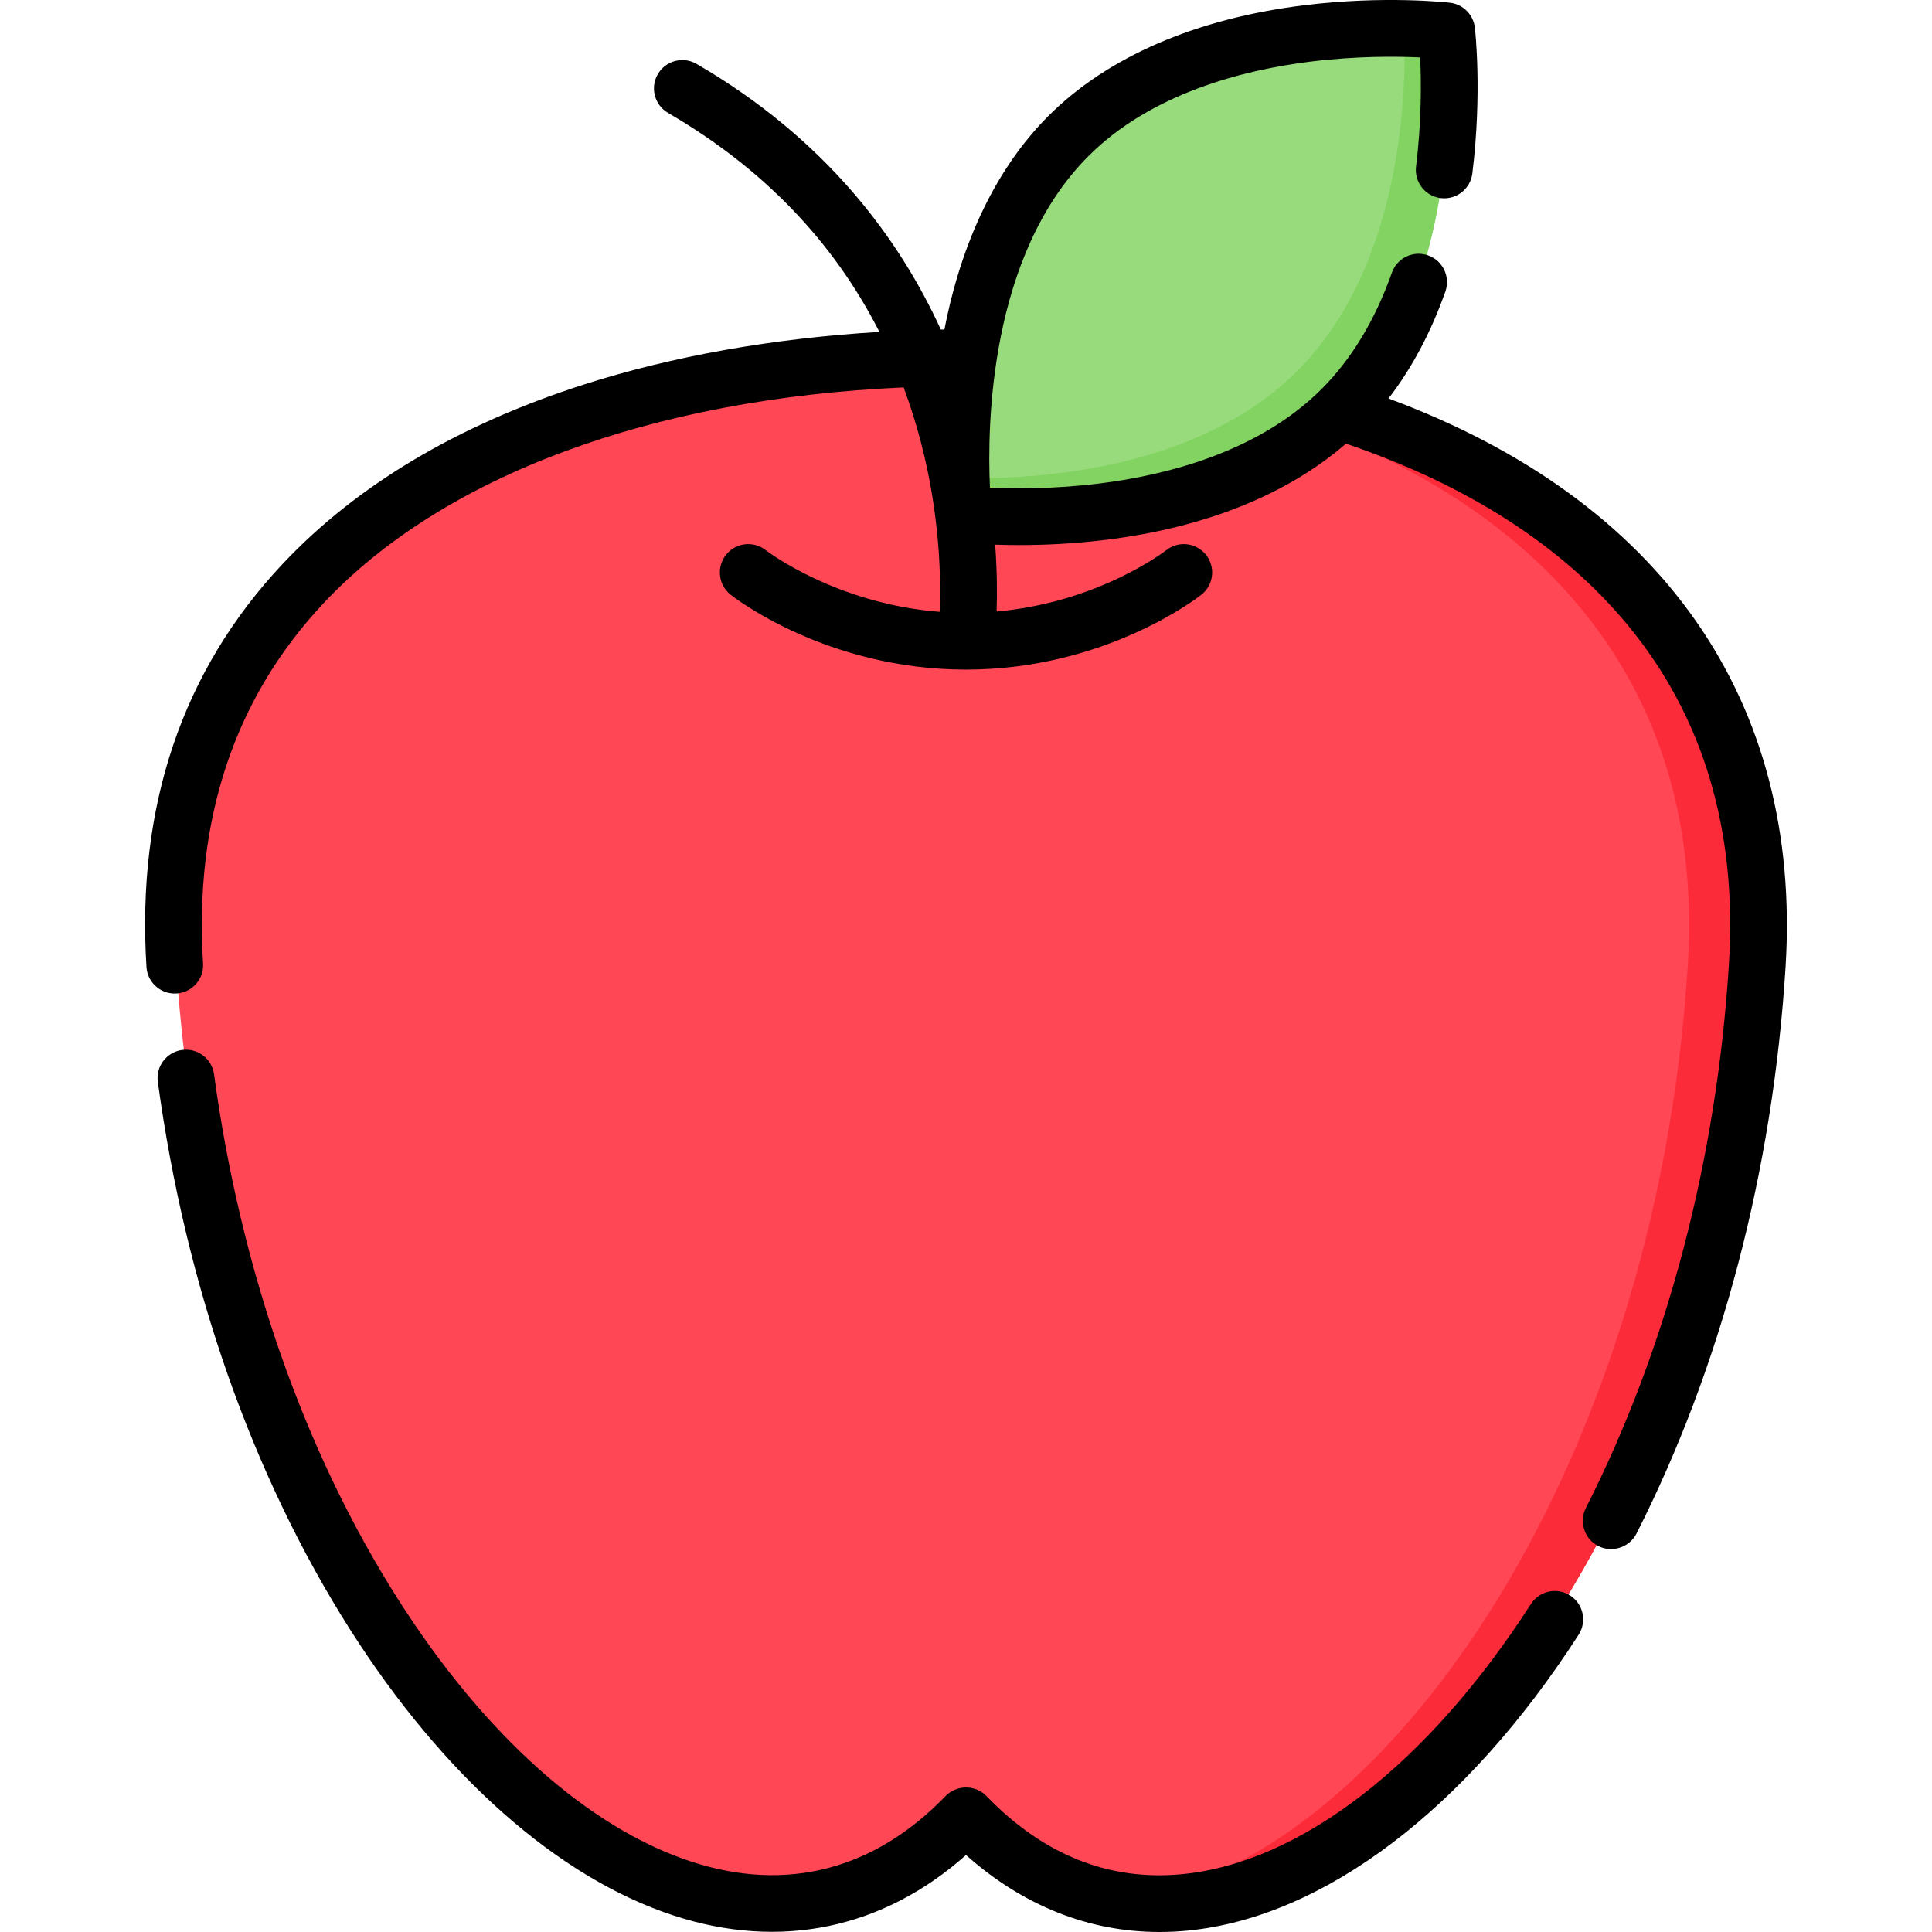
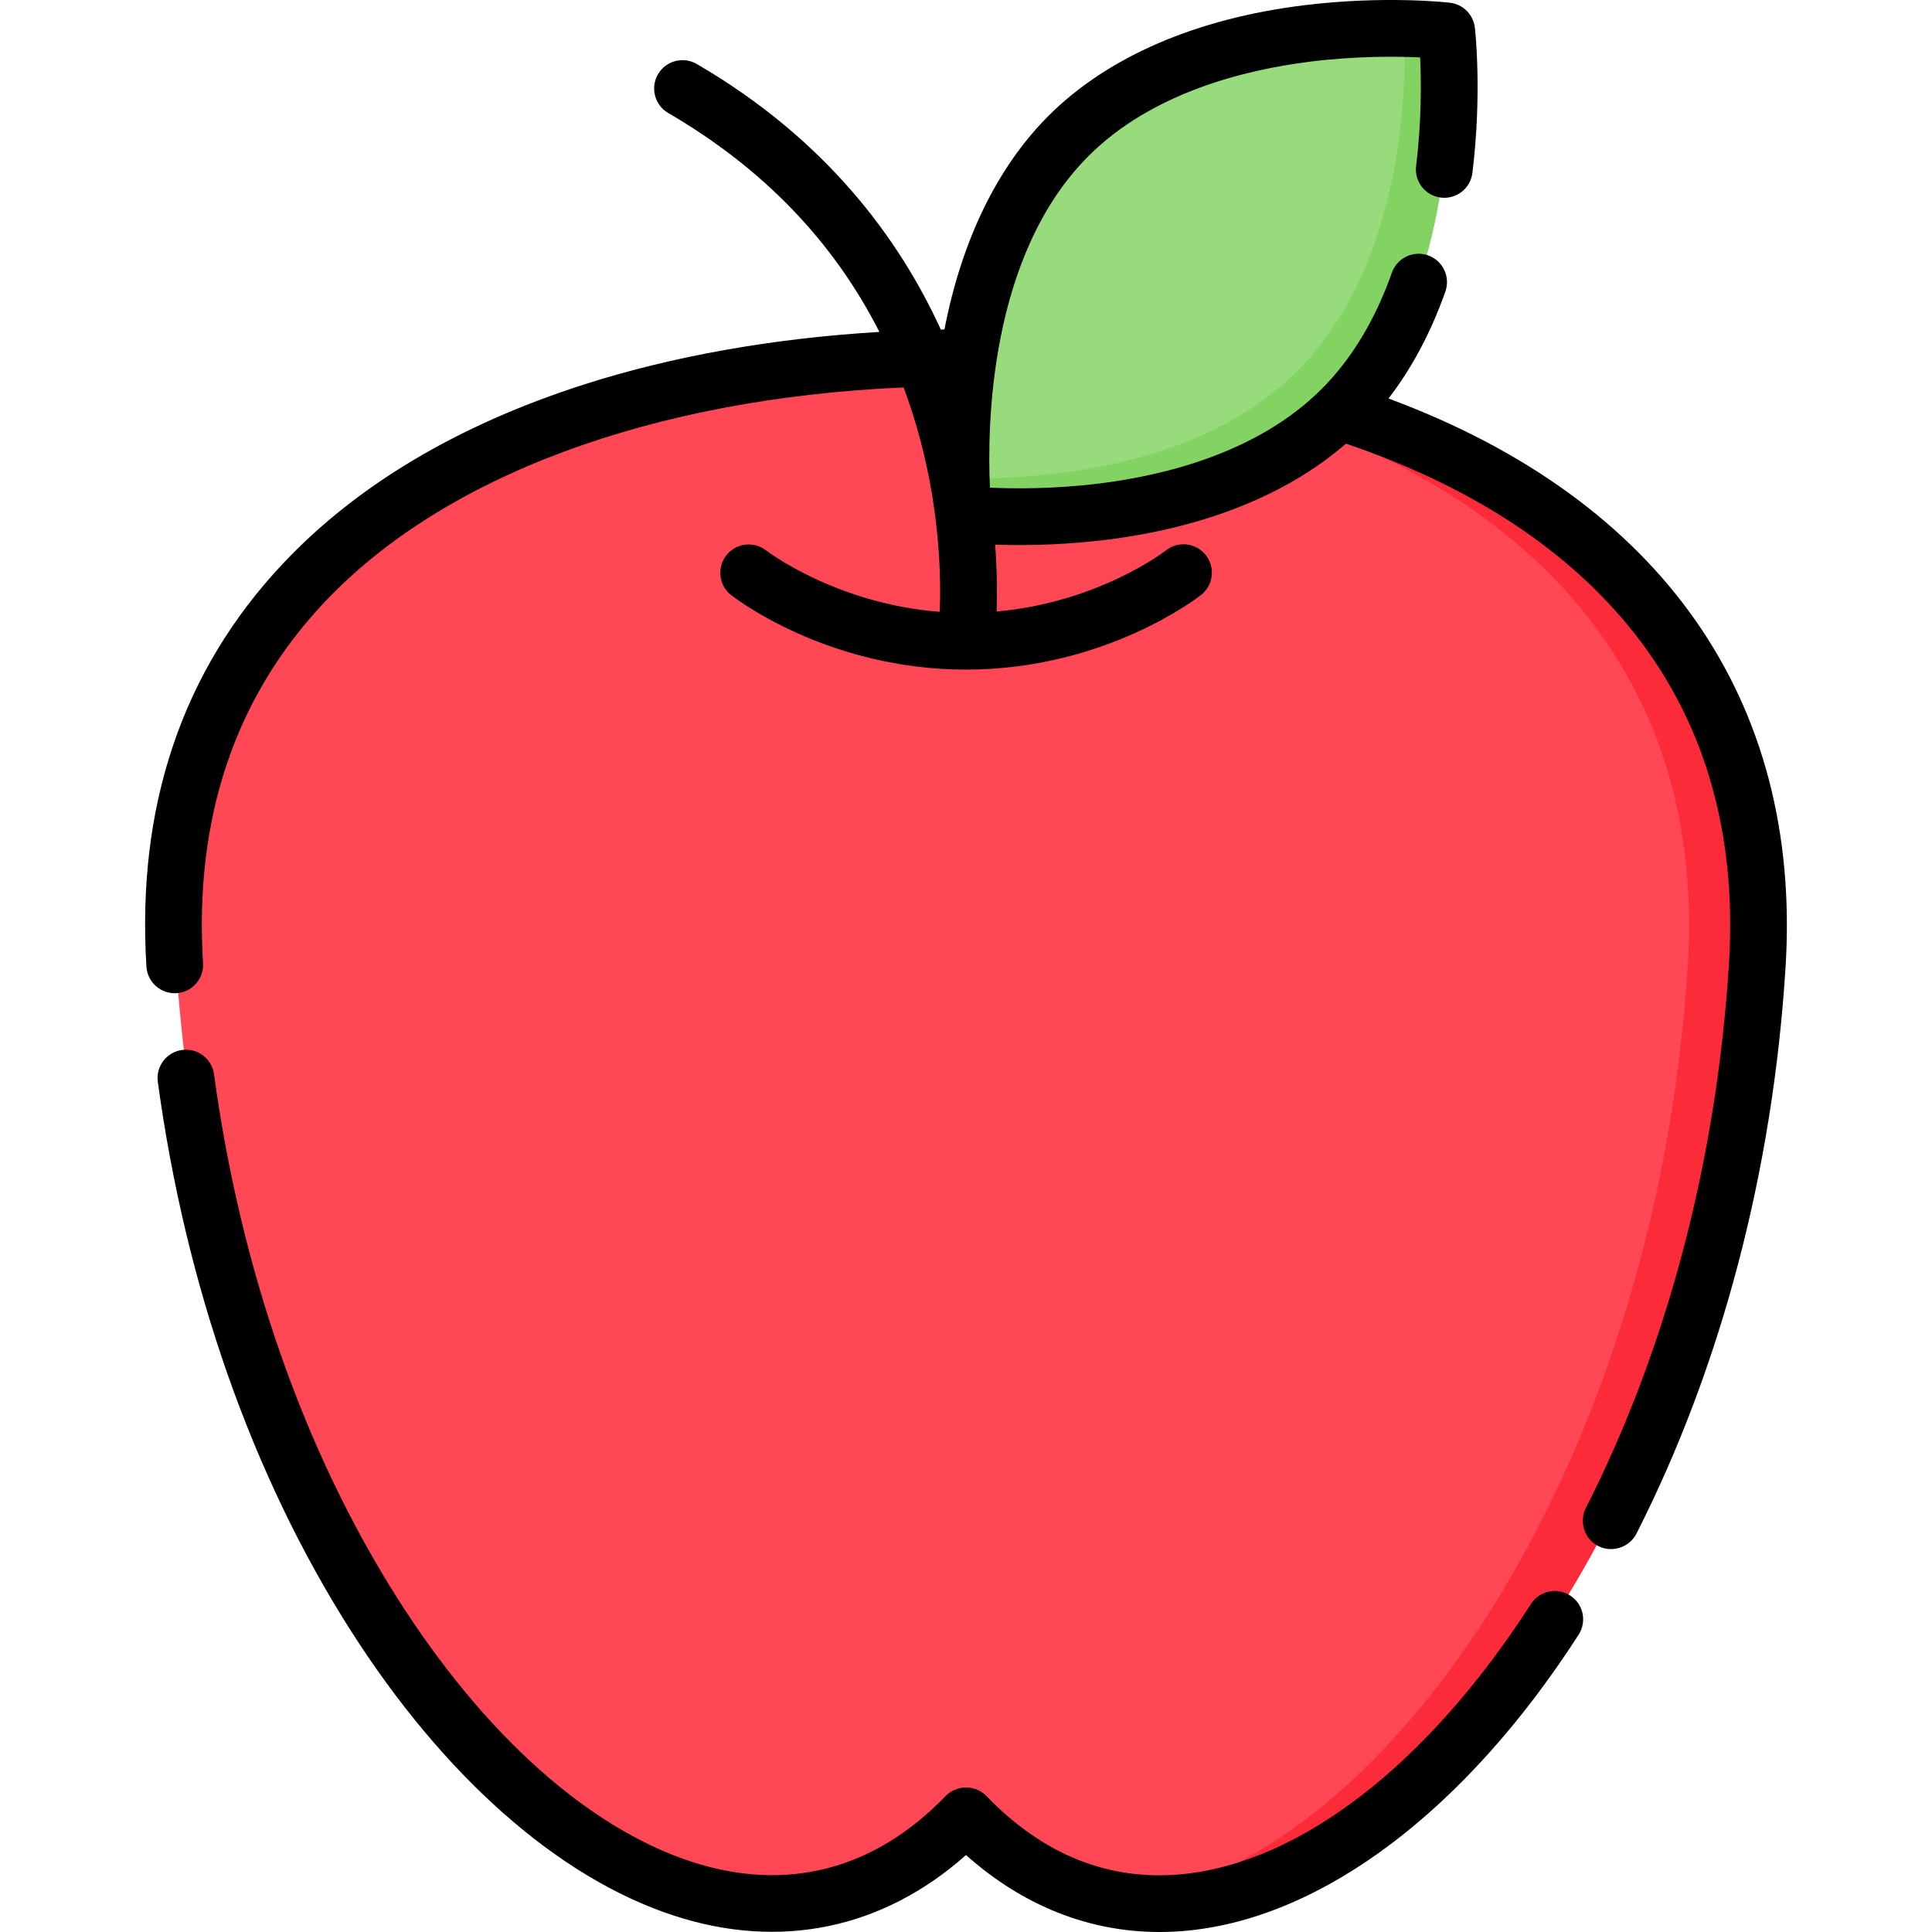
- <svg xmlns="http://www.w3.org/2000/svg" id="Capa_1" enable-background="new 0 0 512 512" height="512" viewBox="0 0 512 512" width="512">
-   <path d="m256 95.096c110.47 0 216.383 46.626 209.284 160.688-11.112 178.541-135.201 301.735-209.284 224.962-74.083 76.773-198.172-46.421-209.284-224.962-7.099-114.062 98.814-160.688 209.284-160.688z" fill="#ff4755" />
-   <path d="m256 95.096c-3.005 0-6.005.041-9 .11 107.146 2.482 207.19 49.618 200.284 160.577-8.424 135.343-81.767 238.879-149.036 247.617 71.512 9.675 157.853-100.068 167.036-247.617 7.099-114.061-98.814-160.687-209.284-160.687z" fill="#fc2b3a" />
-   <path d="m355.348 108.702c-35.297 35.297-100.033 27.787-100.033 27.787s-7.51-64.737 27.787-100.033c35.297-35.297 100.033-27.787 100.033-27.787s7.51 64.737-27.787 100.033z" fill="#98db7c" />
-   <path d="m383.135 8.669s-4.158-.481-10.935-.627c.547 19.444-1.515 63.371-28.386 90.242-26.356 26.356-69.122 28.844-89.099 28.414.172 6.097.599 9.792.599 9.792s64.737 7.51 100.033-27.787c35.298-35.297 27.788-100.034 27.788-100.034z" fill="#82d361" />
-   <path d="m367.973 105.605c6.202-8.064 11.254-17.553 15.065-28.342 1.382-3.913-.67-8.206-4.583-9.588-3.913-1.384-8.206.67-9.588 4.583-4.425 12.528-10.695 22.907-18.634 30.847-16.677 16.677-41.091 22.797-58.635 24.994-12.197 1.528-22.89 1.428-29.251 1.132-.758-16.387-.199-61.562 26.126-87.887 16.677-16.677 41.091-22.797 58.635-24.995 12.197-1.528 22.89-1.427 29.251-1.132.293 6.303.394 16.855-1.089 28.906-.507 4.119 2.421 7.869 6.541 8.376 4.12.505 7.869-2.422 8.376-6.541 2.619-21.283.746-37.938.665-38.636-.402-3.464-3.135-6.197-6.599-6.599-.699-.081-17.353-1.954-38.636.665-28.68 3.53-52.116 13.671-67.772 29.328-13.571 13.571-22.99 32.994-27.559 56.603-.321.005-.644.003-.965.008-10.987-24.038-30.413-50.46-64.725-70.398-3.587-2.084-8.187-.866-10.273 2.722-2.085 3.588-.866 8.188 2.722 10.273 25.08 14.573 43.823 34.026 56.002 58.038-28.123 1.677-54.898 6.421-78.458 13.99-33.326 10.707-60.148 26.697-79.719 47.524-26.577 28.283-38.709 64.207-36.06 106.776.248 3.983 3.556 7.048 7.493 7.048.157 0 .316-.005.474-.015 4.142-.258 7.291-3.824 7.033-7.967-2.381-38.263 8.389-70.411 32.012-95.55 31.725-33.761 87.135-54.198 153.65-57.098 1.745 4.698 3.277 9.541 4.582 14.536 5.044 19.307 5.337 36.047 4.989 44.936-27.584-2.131-45.918-16.189-46.098-16.33-3.255-2.573-7.982-2.02-10.555 1.235-2.574 3.256-2.021 7.982 1.235 10.555 1.025.811 25.535 19.848 62.377 19.848s61.352-19.037 62.378-19.848c3.256-2.573 3.809-7.299 1.235-10.555-2.573-3.255-7.298-3.809-10.555-1.235-.191.151-17.823 13.836-44.954 16.244.161-4.517.153-10.569-.379-17.719 1.897.066 4.04.111 6.397.111 6.372 0 14.282-.322 22.962-1.389 26.255-3.231 48.094-12.018 63.614-25.489 32.255 10.964 57.4 27.147 74.743 48.171 19.946 24.179 28.947 54.318 26.752 89.578-3.231 51.917-16.345 101.819-37.923 144.312-1.735 3.416-.549 7.712 2.689 9.756 3.696 2.333 8.736.938 10.711-2.951 22.499-44.306 36.165-96.238 39.522-150.183 4.402-70.68-32.868-123.816-105.221-150.648z" />
-   <path d="m416.104 422.822c-3.491-2.247-8.14-1.238-10.386 2.251-27.313 42.423-60.979 68.519-92.368 71.598-19.379 1.897-36.851-5.065-51.939-20.701-2.912-3.018-7.903-3.018-10.815 0-18.916 19.604-42.209 25.62-67.363 17.394-27.327-8.936-54.967-33.681-77.83-69.677-24.771-39.001-41.606-87.069-48.686-139.007-.561-4.112-4.342-6.993-8.461-6.43-4.112.561-6.991 4.348-6.431 8.46 7.37 54.068 24.968 104.22 50.89 145.035 24.726 38.931 55.214 65.888 85.845 75.904 28.203 9.222 55.437 3.51 77.439-16.044 15.091 13.439 32.588 20.395 51.283 20.395 2.491 0 5.005-.124 7.535-.372 35.986-3.53 73.724-32.113 103.538-78.419 2.246-3.49 1.239-8.14-2.251-10.387z" />
+ <svg xmlns="http://www.w3.org/2000/svg" height="512" width="512">
+   <path d="M256 95.096c110.47 0 216.383 46.626 209.284 160.688C454.172 434.325 330.083 557.519 256 480.746c-74.083 76.773-198.172-46.421-209.284-224.962C39.617 141.722 145.53 95.096 256 95.096z" fill="#ff4755" />
+   <path d="M256 95.096c-3.005 0-6.005.041-9 .11 107.146 2.482 207.19 49.618 200.284 160.577-8.424 135.343-81.767 238.879-149.036 247.617 71.512 9.675 157.853-100.068 167.036-247.617C472.383 141.722 366.47 95.096 256 95.096z" fill="#fc2b3a" />
+   <path d="M355.348 108.702c-35.297 35.297-100.033 27.787-100.033 27.787s-7.51-64.737 27.787-100.033C318.399 1.159 383.135 8.669 383.135 8.669s7.51 64.737-27.787 100.033z" fill="#98db7c" />
+   <path d="M383.135 8.669s-4.158-.481-10.935-.627c.547 19.444-1.515 63.371-28.386 90.242-26.356 26.356-69.122 28.844-89.099 28.414.172 6.097.599 9.792.599 9.792s64.737 7.51 100.033-27.787C390.645 73.406 383.135 8.669 383.135 8.669z" fill="#82d361" />
+   <path d="M367.973 105.605c6.202-8.064 11.254-17.553 15.065-28.342a7.515 7.515 0 0 0-4.583-9.588 7.513 7.513 0 0 0-9.588 4.583c-4.425 12.528-10.695 22.907-18.634 30.847-16.677 16.677-41.091 22.797-58.635 24.994-12.197 1.528-22.89 1.428-29.251 1.132-.758-16.387-.199-61.562 26.126-87.887 16.677-16.677 41.091-22.797 58.635-24.995 12.197-1.528 22.89-1.427 29.251-1.132.293 6.303.394 16.855-1.089 28.906a7.516 7.516 0 0 0 14.917 1.835c2.619-21.283.746-37.938.665-38.636a7.516 7.516 0 0 0-6.599-6.599c-.699-.081-17.353-1.954-38.636.665-28.68 3.53-52.116 13.671-67.772 29.328-13.571 13.571-22.99 32.994-27.559 56.603-.321.005-.644.003-.965.008-10.987-24.038-30.413-50.46-64.725-70.398a7.515 7.515 0 0 0-7.551 12.995c25.08 14.573 43.823 34.026 56.002 58.038-28.123 1.677-54.898 6.421-78.458 13.99-33.326 10.707-60.148 26.697-79.719 47.524-26.577 28.283-38.709 64.207-36.06 106.776a7.515 7.515 0 0 0 15-.934c-2.381-38.263 8.389-70.411 32.012-95.55 31.725-33.761 87.135-54.198 153.65-57.098a152.229 152.229 0 0 1 4.582 14.536c5.044 19.307 5.337 36.047 4.989 44.936-27.584-2.131-45.918-16.189-46.098-16.33a7.516 7.516 0 0 0-9.32 11.79c1.025.811 25.535 19.848 62.377 19.848s61.352-19.037 62.378-19.848a7.515 7.515 0 0 0-9.32-11.79c-.191.151-17.823 13.836-44.954 16.244.161-4.517.153-10.569-.379-17.719a189.593 189.593 0 0 0 29.359-1.278c26.255-3.231 48.094-12.018 63.614-25.489 32.255 10.964 57.4 27.147 74.743 48.171 19.946 24.179 28.947 54.318 26.752 89.578-3.231 51.917-16.345 101.819-37.923 144.312-1.735 3.416-.549 7.712 2.689 9.756 3.696 2.333 8.736.938 10.711-2.951 22.499-44.306 36.165-96.238 39.522-150.183 4.402-70.68-32.868-123.816-105.221-150.648zm48.131 317.217a7.514 7.514 0 0 0-10.386 2.251c-27.313 42.423-60.979 68.519-92.368 71.598-19.379 1.897-36.851-5.065-51.939-20.701-2.912-3.018-7.903-3.018-10.815 0-18.916 19.604-42.209 25.62-67.363 17.394-27.327-8.936-54.967-33.681-77.83-69.677-24.771-39.001-41.606-87.069-48.686-139.007a7.51 7.51 0 0 0-8.461-6.43 7.515 7.515 0 0 0-6.431 8.46c7.37 54.068 24.968 104.22 50.89 145.035 24.726 38.931 55.214 65.888 85.845 75.904 28.203 9.222 55.437 3.51 77.439-16.044C271.09 505.044 288.587 512 307.282 512c2.491 0 5.005-.124 7.535-.372 35.986-3.53 73.724-32.113 103.538-78.419a7.516 7.516 0 0 0-2.251-10.387z" />
</svg>
